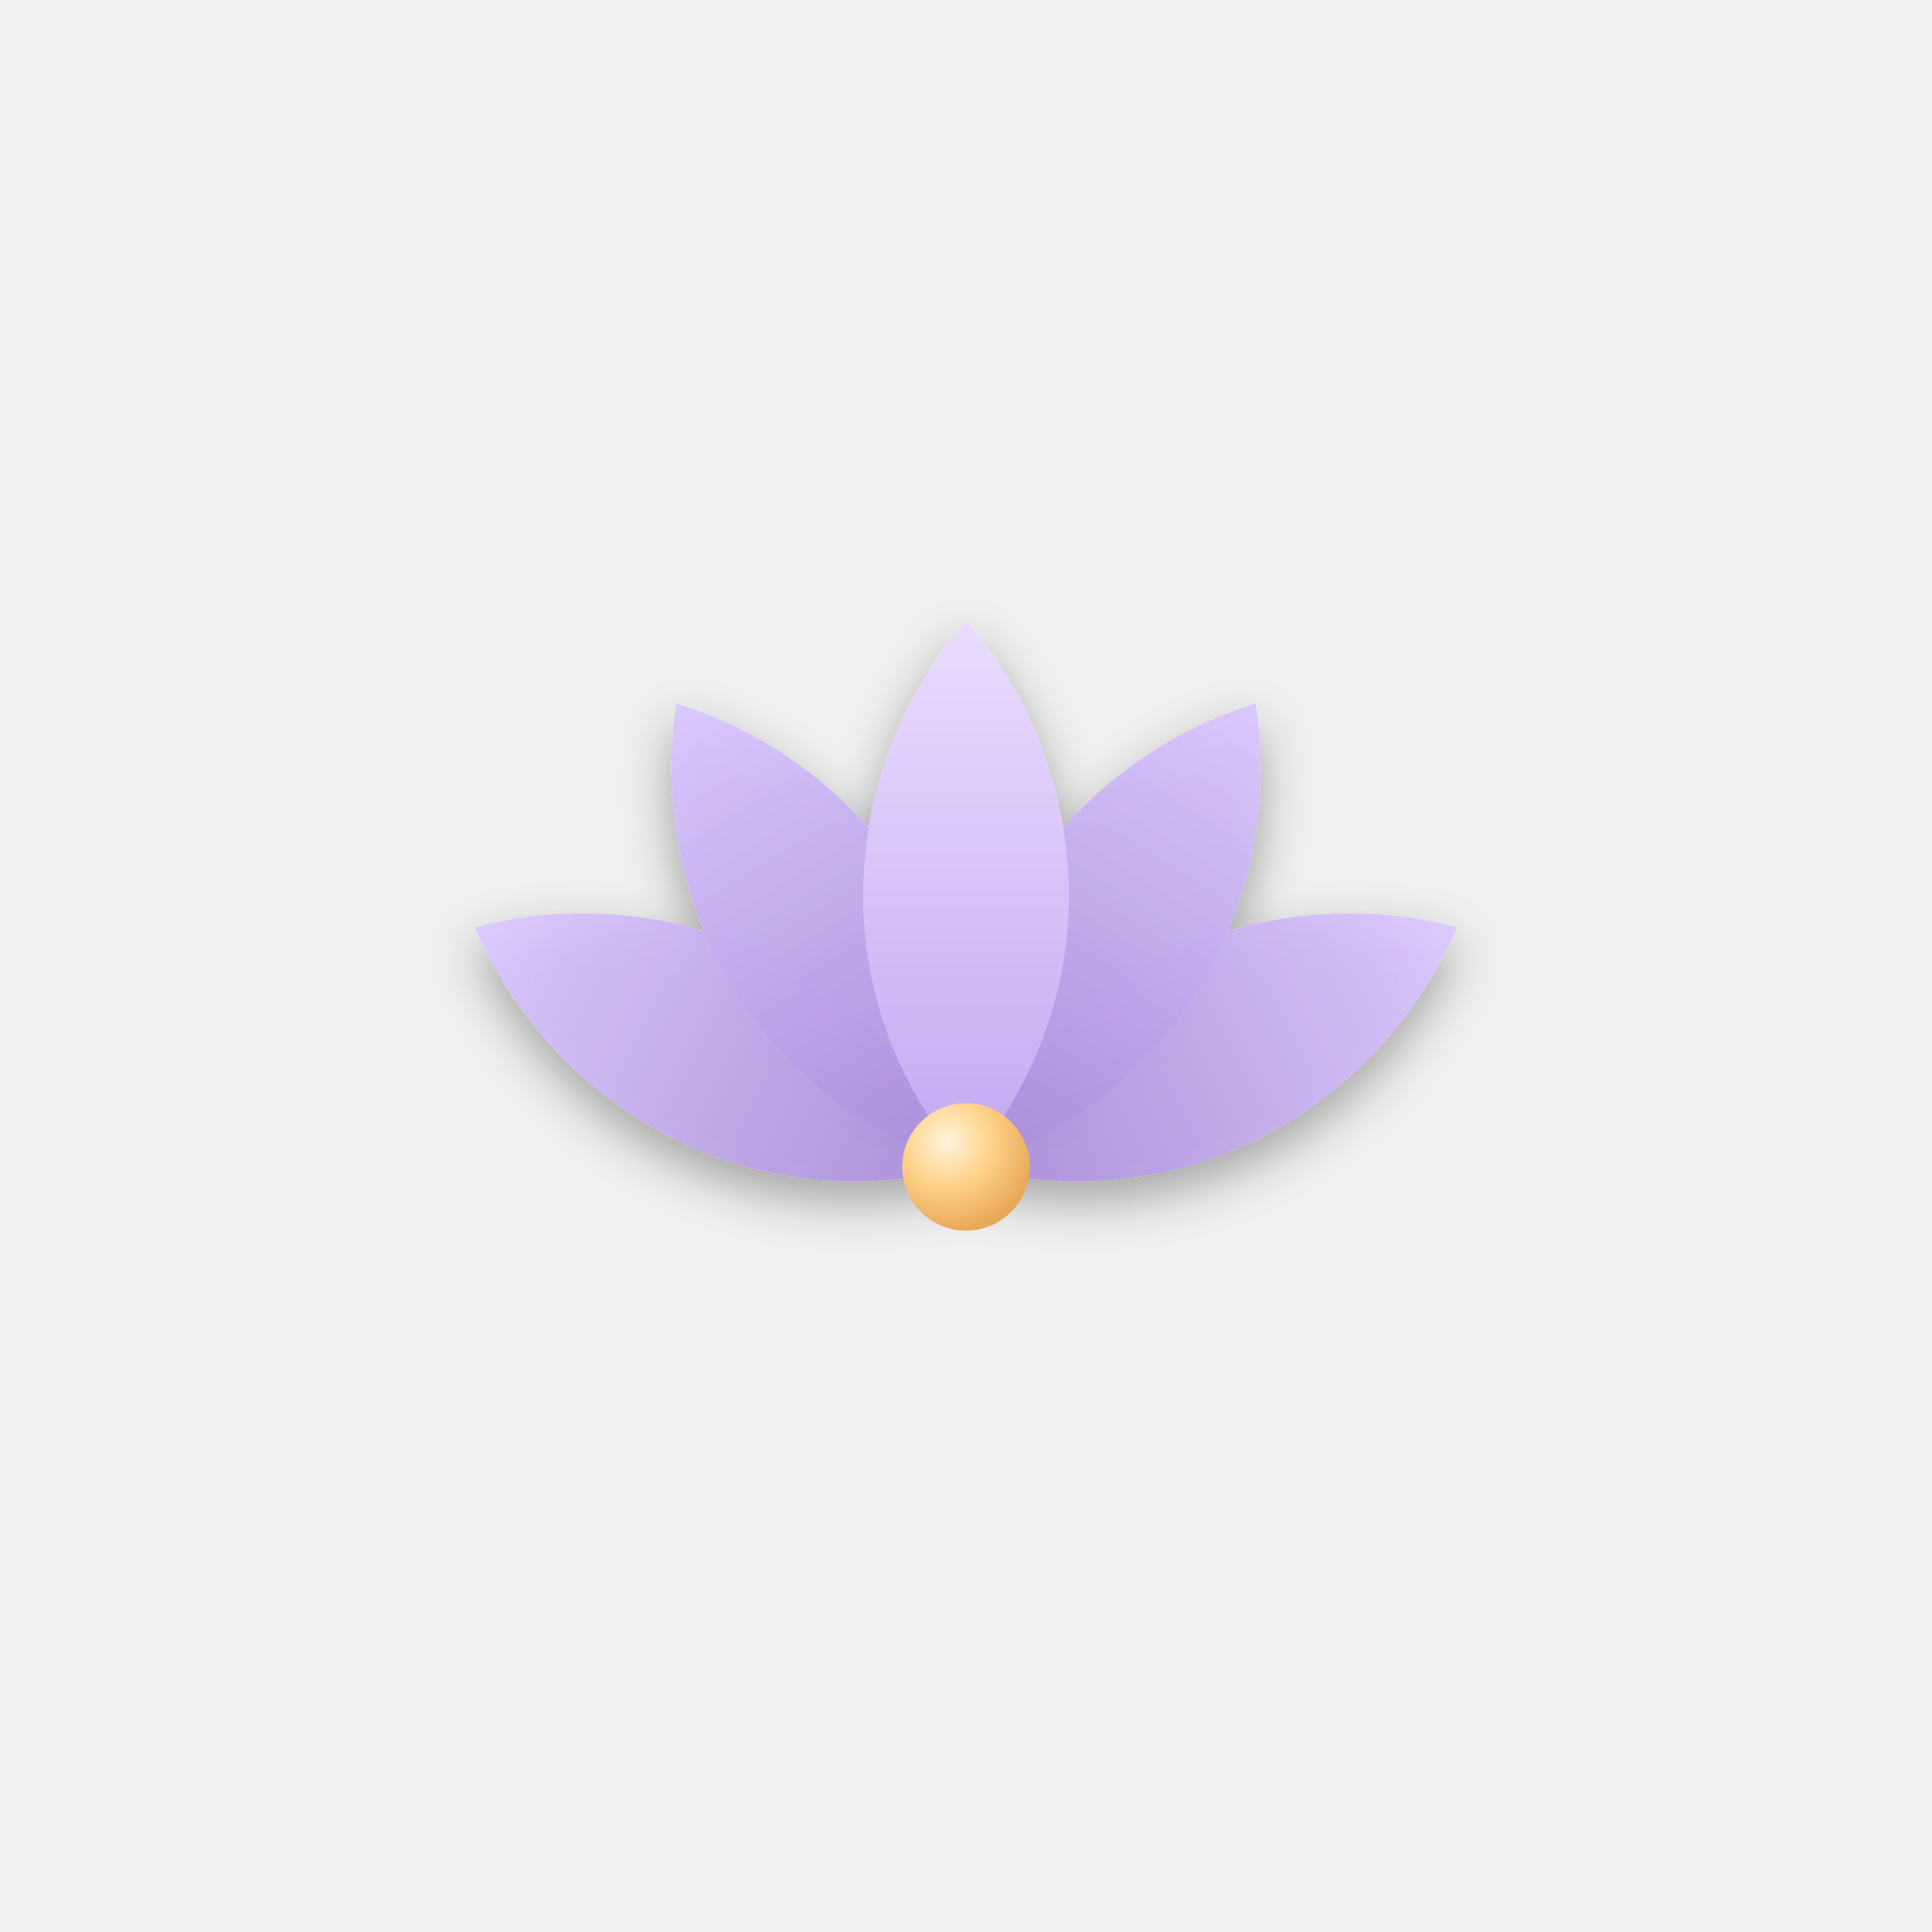
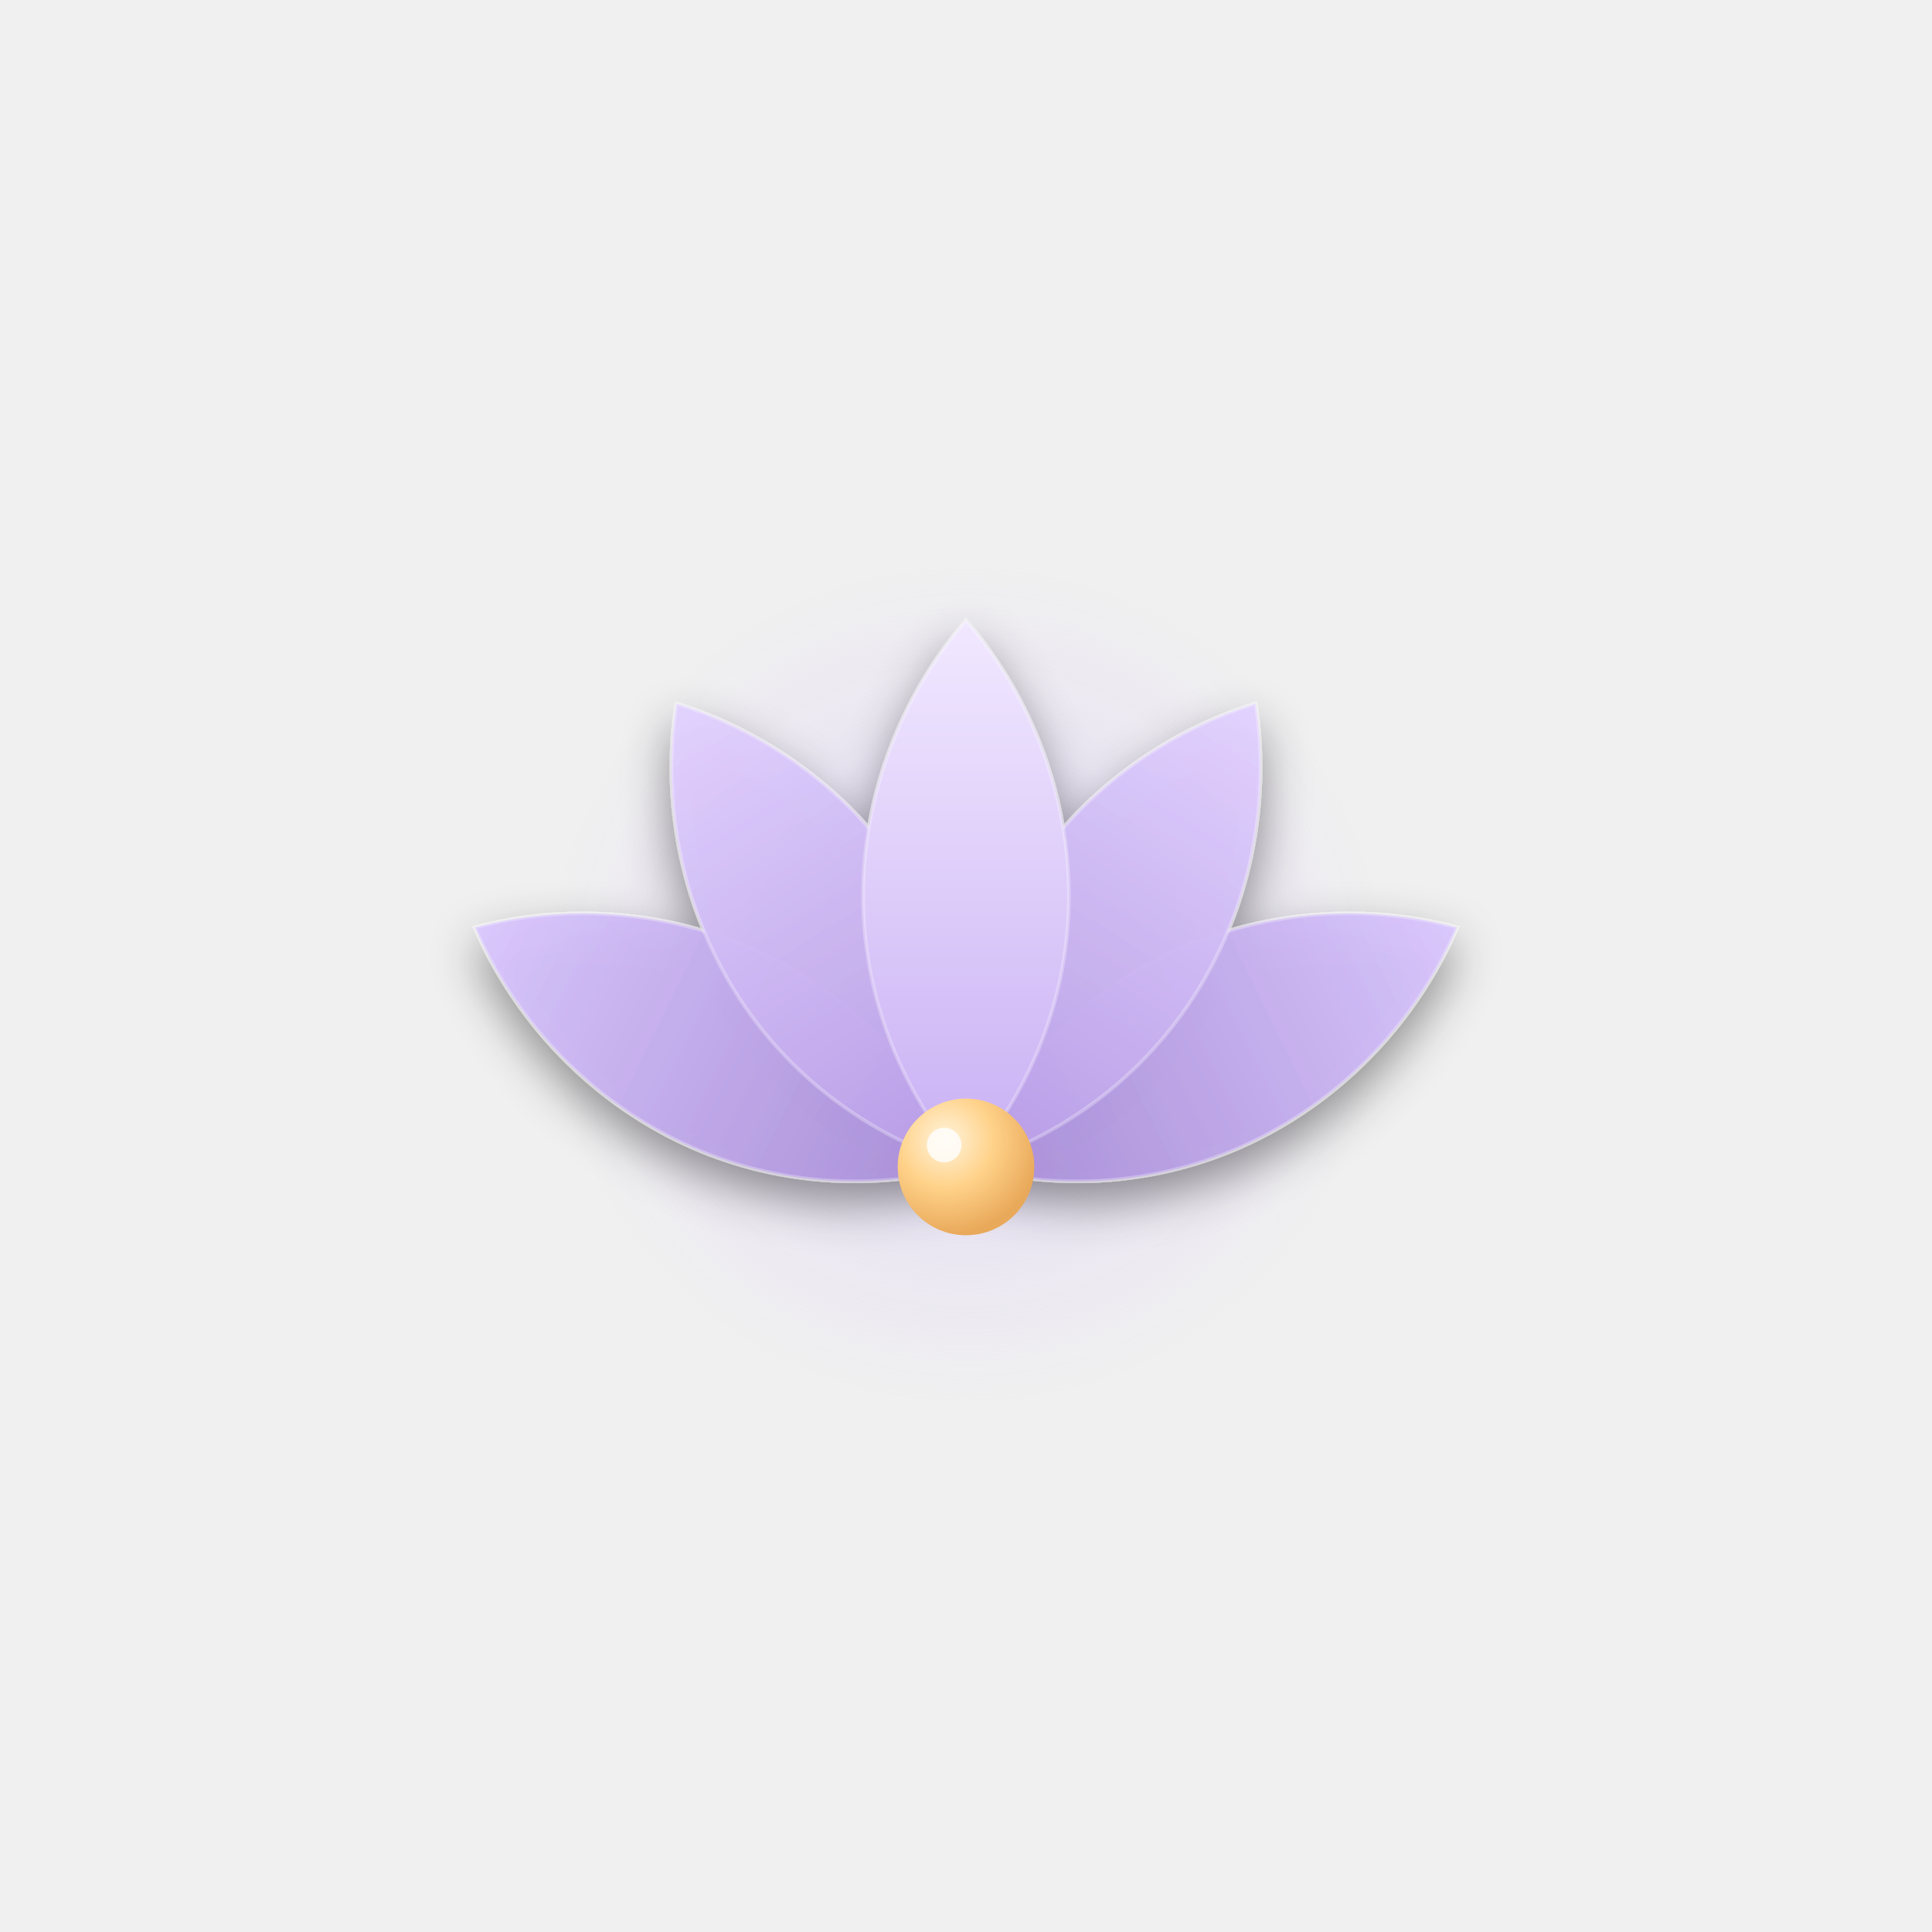
<svg xmlns="http://www.w3.org/2000/svg" viewBox="0 0 140 140">
  <defs>
-     <radialGradient id="d1" cx="20%" cy="15%" r="75%">
-       <stop offset="0" stop-color="#5B4766" />
-       <stop offset="1" stop-color="#5B4766" stop-opacity="0" />
+     <radialGradient id="g0" cx="18%" cy="12%" r="75%">
+       <stop offset="0" stop-color="#3F2E73" />
+       <stop offset="1" stop-color="#3F2E73" stop-opacity="0" />
    </radialGradient>
-     <radialGradient id="d2" cx="95%" cy="100%" r="65%">
-       <stop offset="0" stop-color="#3F5A55" />
-       <stop offset="1" stop-color="#3F5A55" stop-opacity="0" />
+     <radialGradient id="g1" cx="98%" cy="100%" r="65%">
+       <stop offset="0" stop-color="#1F4A45" />
+       <stop offset="1" stop-color="#1F4A45" stop-opacity="0" />
    </radialGradient>
-     <linearGradient id="dl" x1="0" y1="0" x2="0" y2="1">
-       <stop offset="0" stop-color="#EADCFF" />
-       <stop offset="1" stop-color="#C3A8F2" />
-     </linearGradient>
-     <linearGradient id="do" x1="0" y1="0" x2="0" y2="1">
+     <linearGradient id="outer" x1="0" y1="0" x2="0" y2="1">
      <stop offset="0" stop-color="#D9C6FF" />
      <stop offset="1" stop-color="#A88BD9" />
    </linearGradient>
-     <radialGradient id="gold" cx="35%" cy="30%" r="70%">
+     <linearGradient id="inner" x1="0" y1="0" x2="0" y2="1">
+       <stop offset="0" stop-color="#E2D2FF" />
+       <stop offset="1" stop-color="#B79BE6" />
+     </linearGradient>
+     <linearGradient id="centre" x1="0" y1="0" x2="0" y2="1">
+       <stop offset="0" stop-color="#F1E8FF" />
+       <stop offset="1" stop-color="#C9B0F4" />
+     </linearGradient>
+     <radialGradient id="heart" cx="35%" cy="30%" r="70%">
      <stop offset="0" stop-color="#FFF4DC" />
      <stop offset=".5" stop-color="#FFD28A" />
      <stop offset="1" stop-color="#E9A95A" />
    </radialGradient>
-     <radialGradient id="glow" cx="50%" cy="50%" r="50%">
-       <stop offset="0" stop-color="#CDB4FF" stop-opacity=".35" />
+     <radialGradient id="halo" cx="50%" cy="50%" r="50%">
+       <stop offset="0" stop-color="#CDB4FF" stop-opacity=".42" />
      <stop offset="1" stop-color="#CDB4FF" stop-opacity="0" />
    </radialGradient>
    <filter id="sh" x="-30%" y="-30%" width="160%" height="160%">
-       <feDropShadow dx="0" dy="2.2" stdDeviation="2.6" flood-color="#000" flood-opacity=".35" />
+       <feDropShadow dx="0" dy="2.2" stdDeviation="2.6" flood-color="#000" flood-opacity=".45" />
    </filter>
  </defs>
  <g transform="translate(70 74) scale(0.66) translate(-70 -70)">
+     <circle cx="70" cy="66.0" r="46" fill="url(#halo)" />
    <g filter="url(#sh)">
-       <path d="M70 86C53 66 57 41 70 26C83 41 87 66 70 86Z" fill="url(#do)" fill-opacity="0.9" transform="rotate(-64.00 70 86) translate(70 86) scale(1.000) translate(-70 -86)" />
-       <path d="M70 86C53 66 57 41 70 26C83 41 87 66 70 86Z" fill="url(#do)" fill-opacity="0.9" transform="rotate(64.00 70 86) translate(70 86) scale(1.000) translate(-70 -86)" />
-       <path d="M70 86C53 66 57 41 70 26C83 41 87 66 70 86Z" fill="url(#do)" fill-opacity="0.95" transform="rotate(-32.00 70 86) translate(70 86) scale(1.000) translate(-70 -86)" />
-       <path d="M70 86C53 66 57 41 70 26C83 41 87 66 70 86Z" fill="url(#do)" fill-opacity="0.95" transform="rotate(32.00 70 86) translate(70 86) scale(1.000) translate(-70 -86)" />
-       <path d="M70 86C53 66 57 41 70 26C83 41 87 66 70 86Z" fill="url(#dl)" fill-opacity="1" transform="rotate(0.00 70 86) translate(70 86) scale(1.000) translate(-70 -86)" />
+       <path d="M70 86C53 66 57 41 70 26C83 41 87 66 70 86Z" fill="url(#outer)" fill-opacity="0.92" stroke="#fff" stroke-opacity=".28" stroke-width=".4" transform="rotate(-64.00 70 86) translate(70 86) scale(1.000) translate(-70 -86)" />
+       <path d="M70 86C53 66 57 41 70 26C83 41 87 66 70 86Z" fill="url(#outer)" fill-opacity="0.92" stroke="#fff" stroke-opacity=".28" stroke-width=".4" transform="rotate(64.00 70 86) translate(70 86) scale(1.000) translate(-70 -86)" />
+       <path d="M70 86C53 66 57 41 70 26C83 41 87 66 70 86Z" fill="url(#inner)" fill-opacity="0.96" stroke="#fff" stroke-opacity=".28" stroke-width=".4" transform="rotate(-32.00 70 86) translate(70 86) scale(1.000) translate(-70 -86)" />
+       <path d="M70 86C53 66 57 41 70 26C83 41 87 66 70 86Z" fill="url(#inner)" fill-opacity="0.96" stroke="#fff" stroke-opacity=".28" stroke-width=".4" transform="rotate(32.00 70 86) translate(70 86) scale(1.000) translate(-70 -86)" />
+       <path d="M70 86C53 66 57 41 70 26C83 41 87 66 70 86Z" fill="url(#centre)" fill-opacity="1" stroke="#fff" stroke-opacity=".28" stroke-width=".4" transform="rotate(0.00 70 86) translate(70 86) scale(1.000) translate(-70 -86)" />
    </g>
-     <circle cx="70" cy="86" r="7" fill="url(#gold)" />
+     <circle cx="70" cy="86" r="7.5" fill="url(#heart)" />
+     <circle cx="67.6" cy="83.6" r="1.9" fill="#fff" fill-opacity=".8" />
  </g>
</svg>
